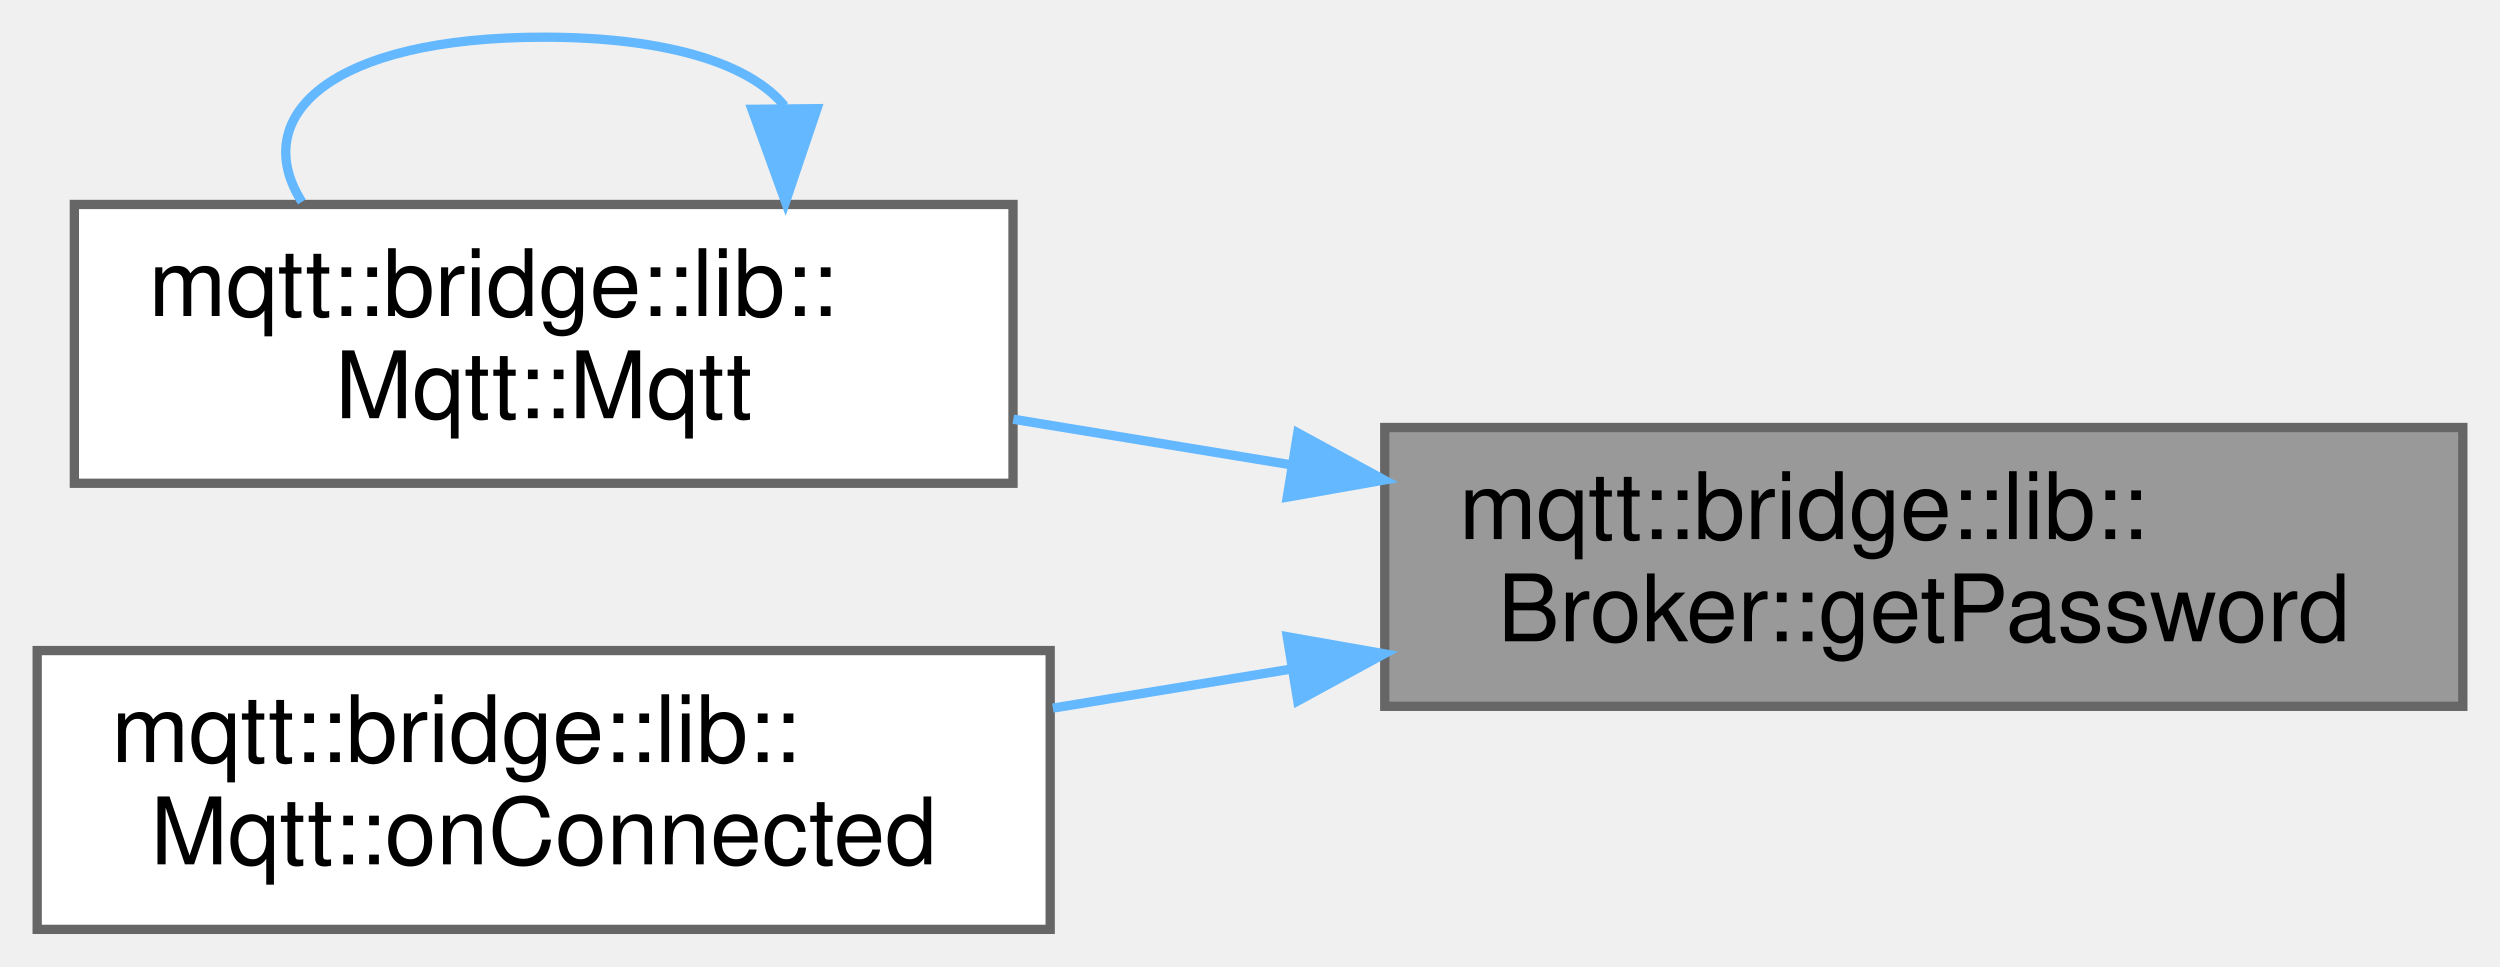
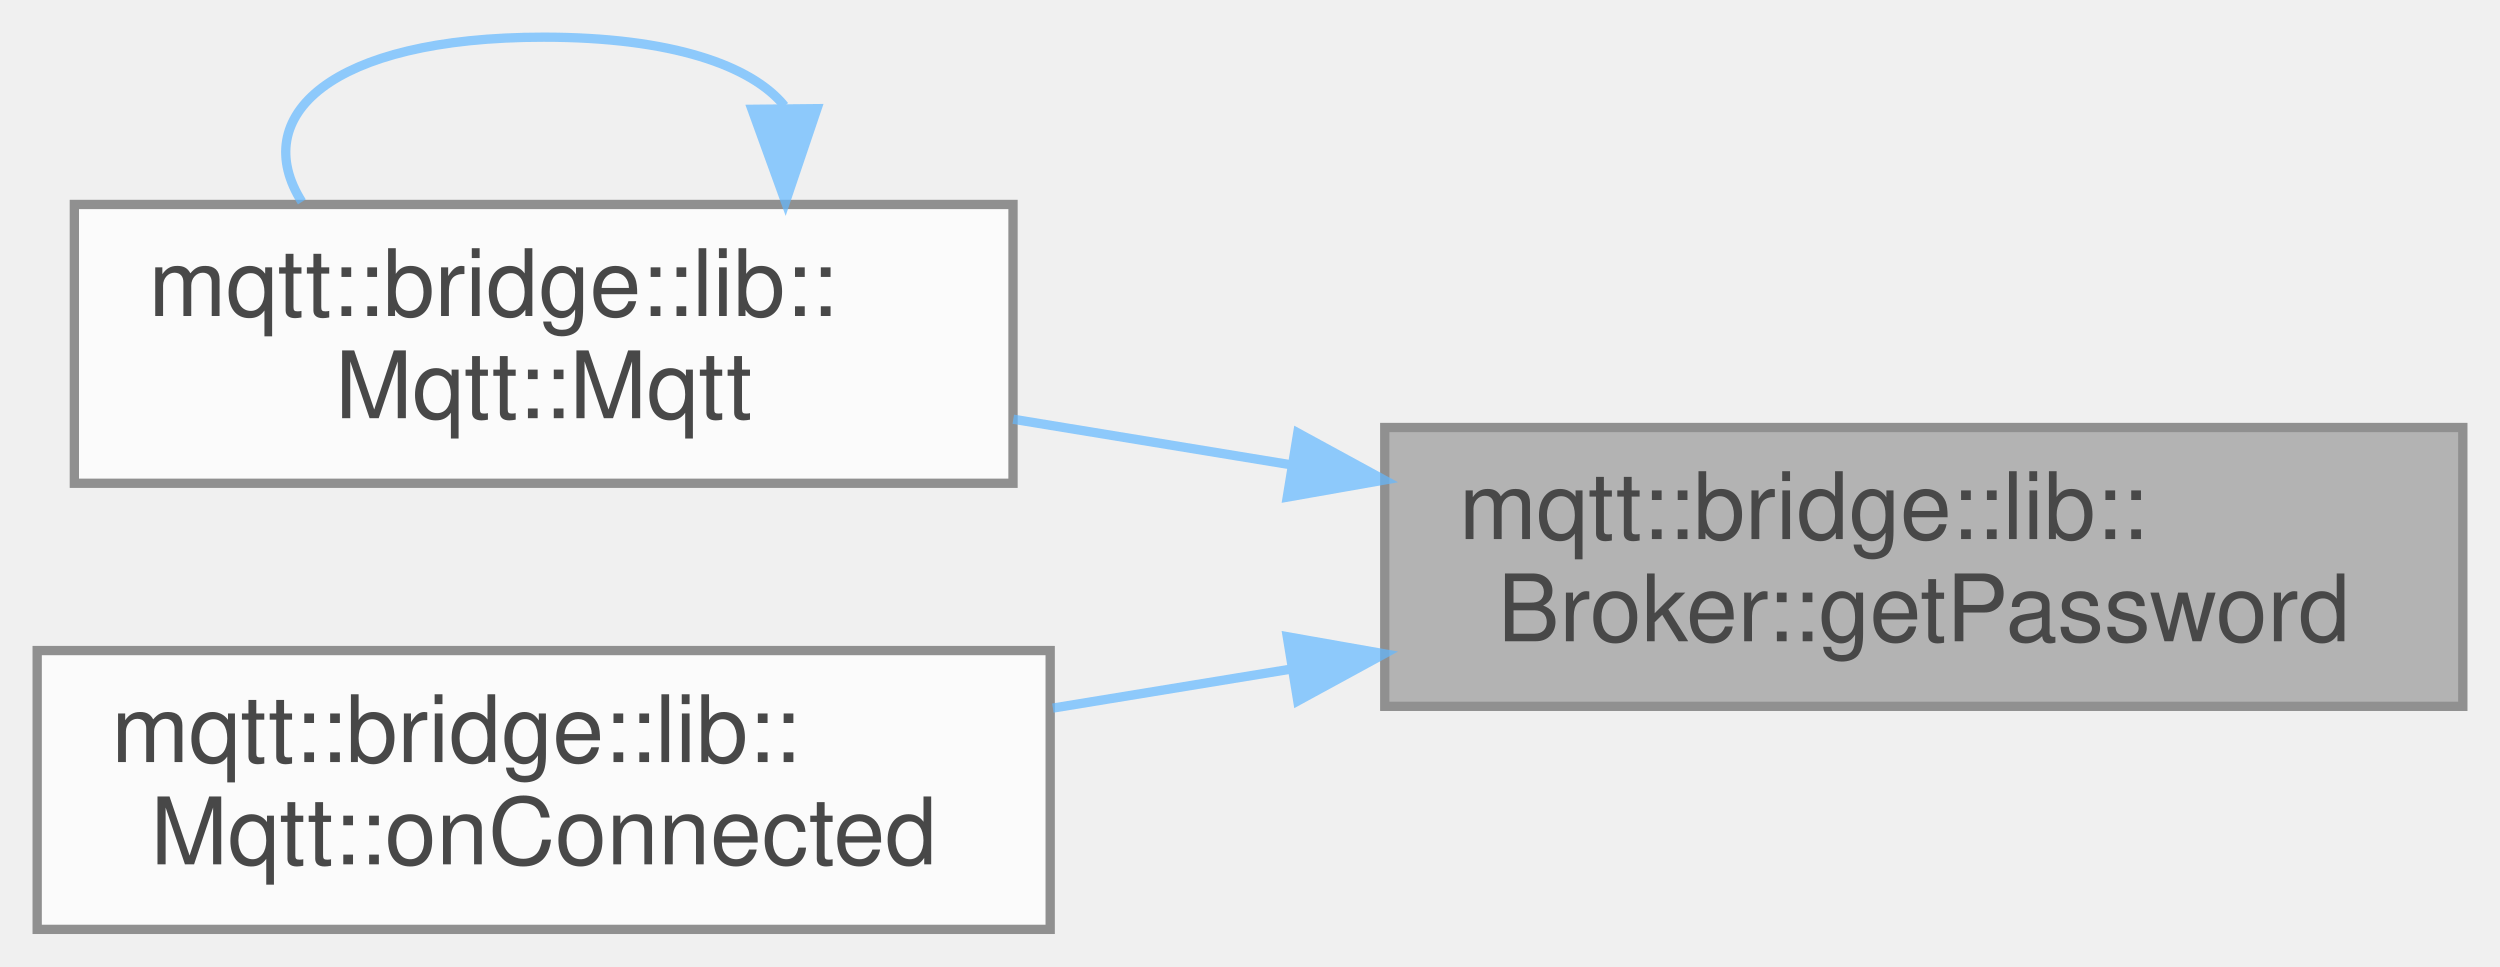
<svg xmlns="http://www.w3.org/2000/svg" xmlns:xlink="http://www.w3.org/1999/xlink" width="269pt" height="104pt" viewBox="0.00 0.00 269.00 104.00">
-   <g id="graph0" class="graph" transform="scale(1 1) rotate(0) translate(4 100)">
-     <g id="Node000001" class="node">
-       <g id="a_Node000001">
-         <a xlink:title=" ">
-           <polygon fill="#999999" stroke="#666666" points="261,-54 145,-54 145,-24 261,-24 261,-54" />
-           <text text-anchor="start" x="153" y="-42" font-family="Helvetica,sans-Serif" font-size="10.00">mqtt::bridge::lib::</text>
-           <text text-anchor="middle" x="203" y="-31" font-family="Helvetica,sans-Serif" font-size="10.00">Broker::getPassword</text>
-         </a>
+   <svg id="main" version="1.1" xml:space="preserve">
+     <style type="text/css">
+ .node, .edge {opacity: 0.7;}
+ .node.selected, .edge.selected {opacity: 1;}
+ .edge:hover path { stroke: red; }
+ .edge:hover polygon { stroke: red; fill: red; }
+ </style>
+     <svg id="graph" class="graph">
+       <g id="graph0" class="graph" transform="scale(1 1) rotate(0) translate(4 100)">
+         <g id="Node000001" class="node">
+           <g id="a_Node000001">
+             <a xlink:title=" ">
+               <polygon fill="#999999" stroke="#666666" points="261,-54 145,-54 145,-24 261,-24 261,-54" />
+               <text text-anchor="start" x="153" y="-42" font-family="Helvetica,sans-Serif" font-size="10.00">mqtt::bridge::lib::</text>
+               <text text-anchor="middle" x="203" y="-31" font-family="Helvetica,sans-Serif" font-size="10.00">Broker::getPassword</text>
+             </a>
+           </g>
+         </g>
+         <g id="Node000002" class="node">
+           <g id="a_Node000002">
+             <a xlink:href="classmqtt_1_1bridge_1_1lib_1_1Mqtt.html#a6e485f1bb766fbeffdd53a23fc3ced4f" target="_top" xlink:title=" ">
+               <polygon fill="white" stroke="#666666" points="105,-78 4,-78 4,-48 105,-48 105,-78" />
+               <text text-anchor="start" x="12" y="-66" font-family="Helvetica,sans-Serif" font-size="10.00">mqtt::bridge::lib::</text>
+               <text text-anchor="middle" x="54.5" y="-55" font-family="Helvetica,sans-Serif" font-size="10.00">Mqtt::Mqtt</text>
+             </a>
+           </g>
+         </g>
+         <g id="edge1_Node000001_Node000002" class="edge">
+           <g id="a_edge1_Node000001_Node000002">
+             <a xlink:title=" ">
+               <path fill="none" stroke="#63b8ff" d="M134.95,-49.98C124.88,-51.63 114.65,-53.31 105.03,-54.89" />
+               <polygon fill="#63b8ff" stroke="#63b8ff" points="135.64,-53.42 144.94,-48.35 134.51,-46.51 135.64,-53.42" />
+             </a>
+           </g>
+         </g>
+         <g id="Node000003" class="node">
+           <g id="a_Node000003">
+             <a xlink:href="classmqtt_1_1bridge_1_1lib_1_1Mqtt.html#a5847611e17b94be67e5cf9743fb03a58" target="_top" xlink:title=" ">
+               <polygon fill="white" stroke="#666666" points="109,-30 0,-30 0,0 109,0 109,-30" />
+               <text text-anchor="start" x="8" y="-18" font-family="Helvetica,sans-Serif" font-size="10.00">mqtt::bridge::lib::</text>
+               <text text-anchor="middle" x="54.5" y="-7" font-family="Helvetica,sans-Serif" font-size="10.00">Mqtt::onConnected</text>
+             </a>
+           </g>
+         </g>
+         <g id="edge3_Node000001_Node000003" class="edge">
+           <g id="a_edge3_Node000001_Node000003">
+             <a xlink:title=" ">
+               <path fill="none" stroke="#63b8ff" d="M134.93,-28.01C126.34,-26.61 117.63,-25.18 109.29,-23.81" />
+               <polygon fill="#63b8ff" stroke="#63b8ff" points="134.51,-31.49 144.94,-29.65 135.64,-24.58 134.51,-31.49" />
+             </a>
+           </g>
+         </g>
+         <g id="edge2_Node000002_Node000002" class="edge">
+           <g id="a_edge2_Node000002_Node000002">
+             <a xlink:title=" ">
+               <path fill="none" stroke="#63b8ff" d="M80.41,-88.6C76.87,-92.97 68.23,-96 54.5,-96 31.38,-96 22.7,-87.41 28.48,-78.28" />
+               <polygon fill="#63b8ff" stroke="#63b8ff" points="83.91,-88.31 80.52,-78.28 76.91,-88.24 83.91,-88.31" />
+             </a>
+           </g>
+         </g>
      </g>
-     </g>
-     <g id="Node000002" class="node">
-       <g id="a_Node000002">
-         <a xlink:href="classmqtt_1_1bridge_1_1lib_1_1Mqtt.html#a6e485f1bb766fbeffdd53a23fc3ced4f" target="_top" xlink:title=" ">
-           <polygon fill="white" stroke="#666666" points="105,-78 4,-78 4,-48 105,-48 105,-78" />
-           <text text-anchor="start" x="12" y="-66" font-family="Helvetica,sans-Serif" font-size="10.00">mqtt::bridge::lib::</text>
-           <text text-anchor="middle" x="54.5" y="-55" font-family="Helvetica,sans-Serif" font-size="10.00">Mqtt::Mqtt</text>
-         </a>
-       </g>
-     </g>
-     <g id="edge1_Node000001_Node000002" class="edge">
-       <g id="a_edge1_Node000001_Node000002">
-         <a xlink:title=" ">
-           <path fill="none" stroke="#63b8ff" d="M134.95,-49.98C124.88,-51.63 114.65,-53.31 105.03,-54.89" />
-           <polygon fill="#63b8ff" stroke="#63b8ff" points="135.64,-53.42 144.94,-48.35 134.51,-46.51 135.64,-53.42" />
-         </a>
-       </g>
-     </g>
-     <g id="Node000003" class="node">
-       <g id="a_Node000003">
-         <a xlink:href="classmqtt_1_1bridge_1_1lib_1_1Mqtt.html#a5847611e17b94be67e5cf9743fb03a58" target="_top" xlink:title=" ">
-           <polygon fill="white" stroke="#666666" points="109,-30 0,-30 0,0 109,0 109,-30" />
-           <text text-anchor="start" x="8" y="-18" font-family="Helvetica,sans-Serif" font-size="10.00">mqtt::bridge::lib::</text>
-           <text text-anchor="middle" x="54.5" y="-7" font-family="Helvetica,sans-Serif" font-size="10.00">Mqtt::onConnected</text>
-         </a>
-       </g>
-     </g>
-     <g id="edge3_Node000001_Node000003" class="edge">
-       <g id="a_edge3_Node000001_Node000003">
-         <a xlink:title=" ">
-           <path fill="none" stroke="#63b8ff" d="M134.93,-28.01C126.34,-26.61 117.63,-25.18 109.29,-23.81" />
-           <polygon fill="#63b8ff" stroke="#63b8ff" points="134.51,-31.49 144.94,-29.65 135.64,-24.58 134.51,-31.49" />
-         </a>
-       </g>
-     </g>
-     <g id="edge2_Node000002_Node000002" class="edge">
-       <g id="a_edge2_Node000002_Node000002">
-         <a xlink:title=" ">
-           <path fill="none" stroke="#63b8ff" d="M80.41,-88.6C76.87,-92.97 68.23,-96 54.5,-96 31.38,-96 22.7,-87.41 28.48,-78.28" />
-           <polygon fill="#63b8ff" stroke="#63b8ff" points="83.91,-88.31 80.52,-78.28 76.91,-88.24 83.91,-88.31" />
-         </a>
-       </g>
-     </g>
-   </g>
+     </svg>
+   </svg>
+   <style type="text/css">
+ 
+ [data-mouse-over-selected='false'] { opacity: 0.7; }
+ [data-mouse-over-selected='true']  { opacity: 1.0; }
+ 
+ </style>
</svg>
